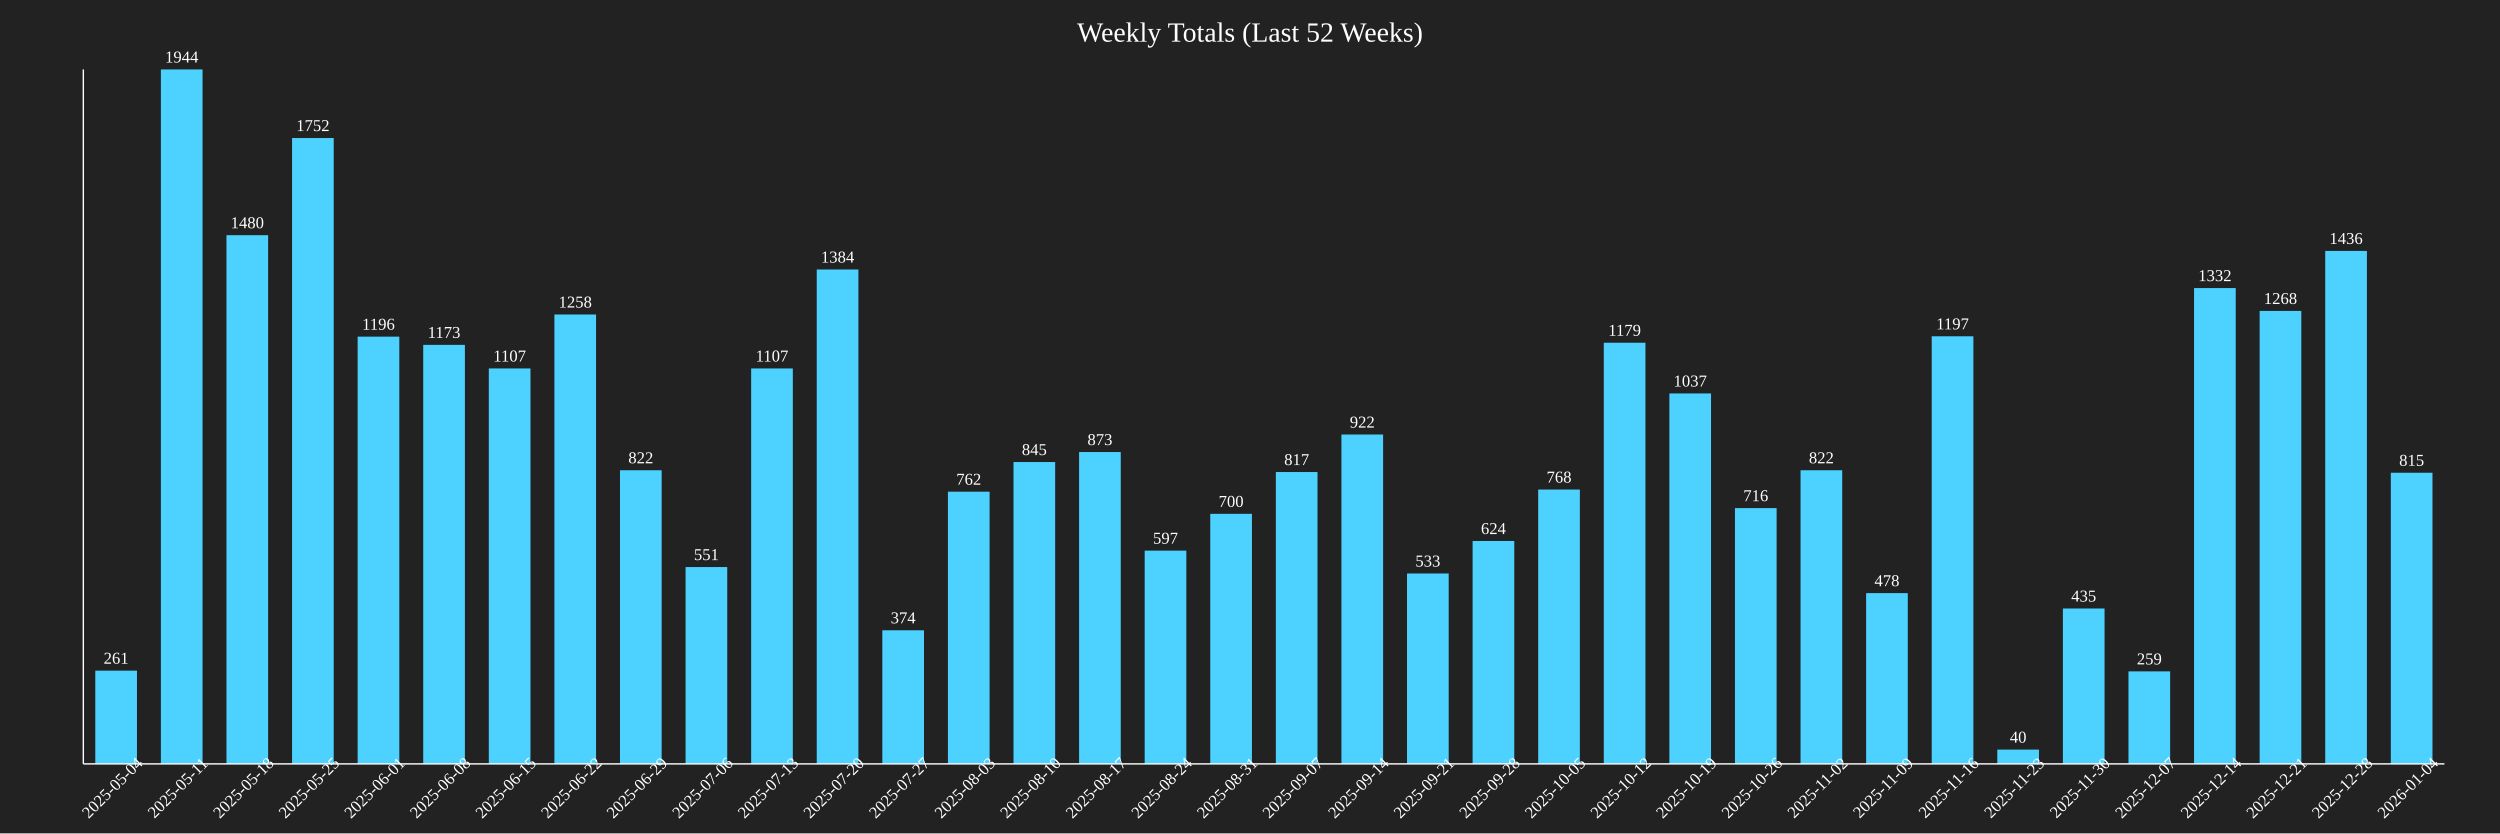
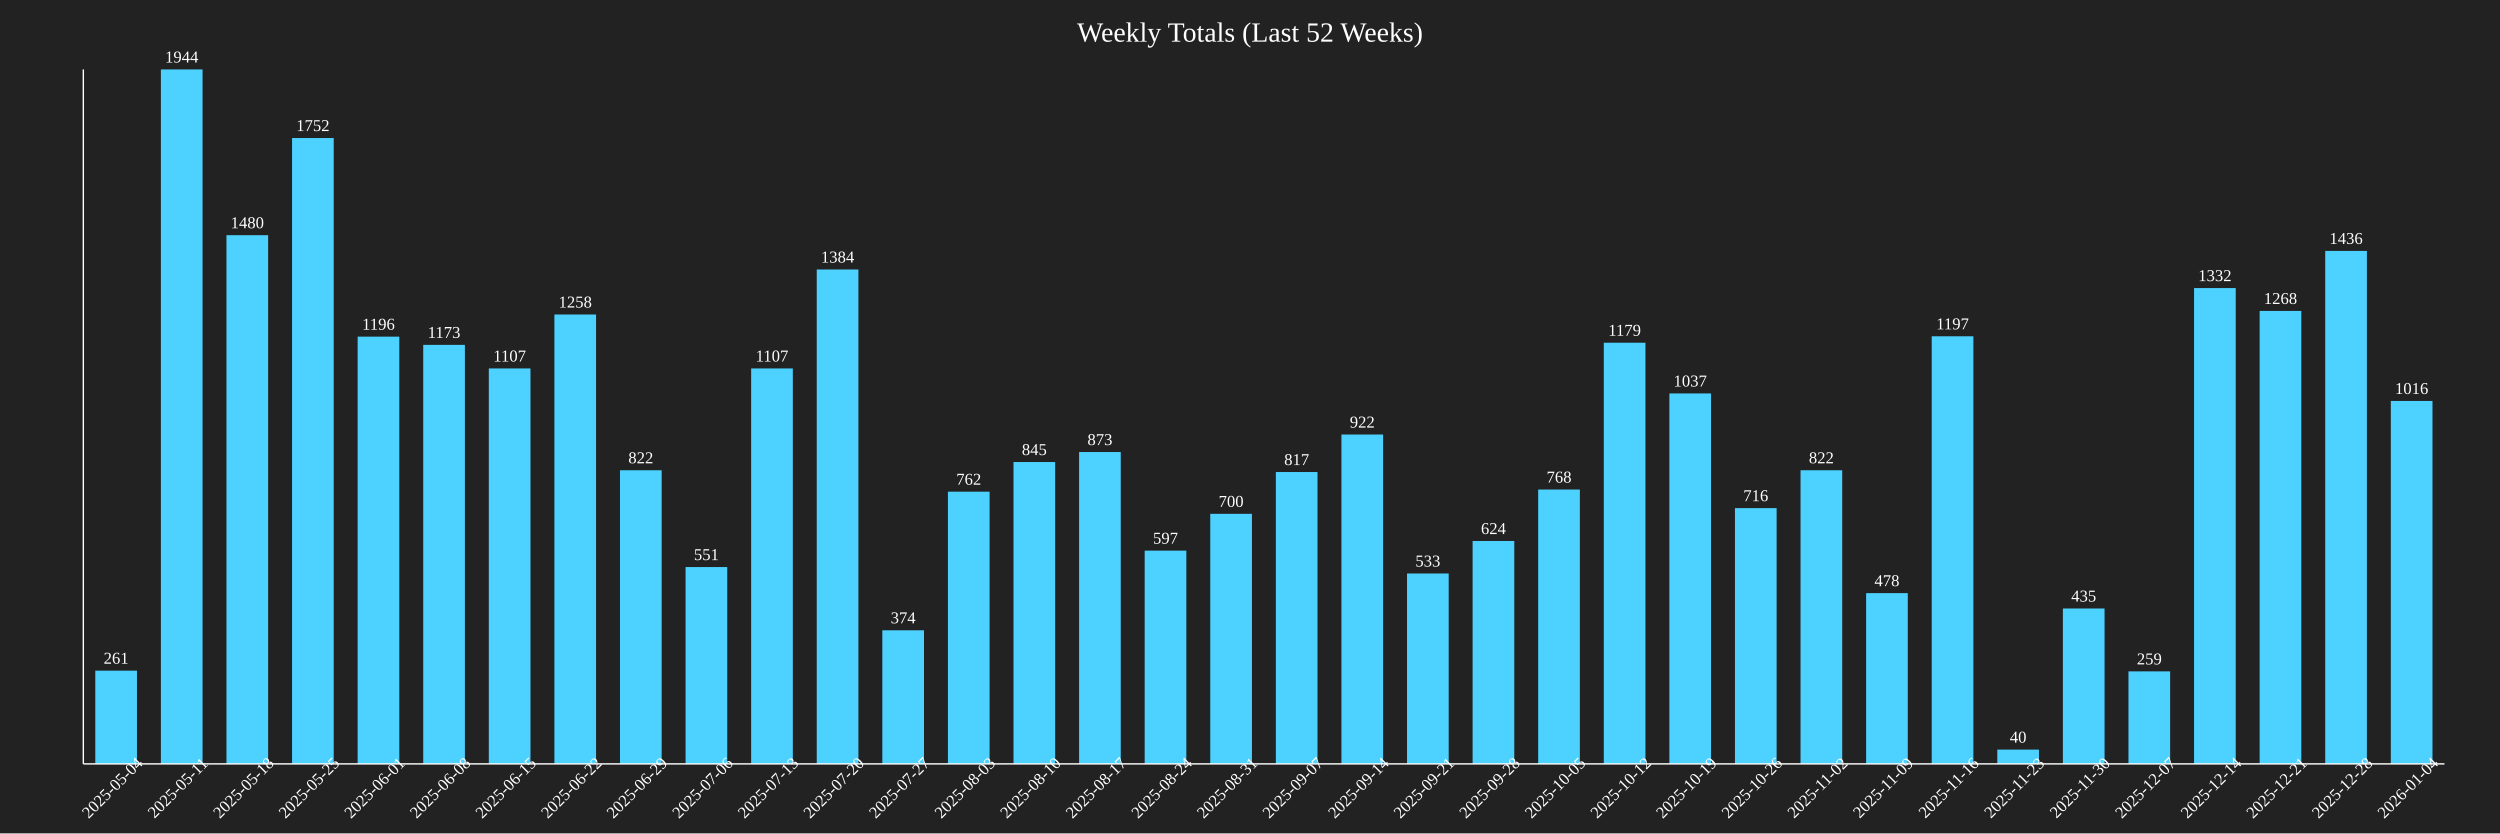
<svg xmlns="http://www.w3.org/2000/svg" baseProfile="full" height="600" version="1.1" width="1800">
  <defs />
  <rect fill="#222222" height="100%" width="100%" x="0" y="0" />
  <text fill="white" font-size="20" text-anchor="middle" x="900.0" y="30">Weekly Totals (Last 52 Weeks)</text>
  <rect fill="#4DD2FF" height="67.13" width="30" x="68.611" y="482.87" />
  <text fill="white" font-size="12" text-anchor="middle" x="83.611" y="477.87">261</text>
  <text fill="white" font-size="12" text-anchor="middle" transform="rotate(-45,83.61111,570)" x="83.611" y="570">2025-05-04</text>
  <rect fill="#4DD2FF" height="500.0" width="30" x="115.833" y="50.0" />
  <text fill="white" font-size="12" text-anchor="middle" x="130.833" y="45.0">1944</text>
  <text fill="white" font-size="12" text-anchor="middle" transform="rotate(-45,130.8333,570)" x="130.833" y="570">2025-05-11</text>
  <rect fill="#4DD2FF" height="380.658" width="30" x="163.056" y="169.342" />
  <text fill="white" font-size="12" text-anchor="middle" x="178.056" y="164.342">1480</text>
  <text fill="white" font-size="12" text-anchor="middle" transform="rotate(-45,178.0556,570)" x="178.056" y="570">2025-05-18</text>
  <rect fill="#4DD2FF" height="450.617" width="30" x="210.278" y="99.383" />
  <text fill="white" font-size="12" text-anchor="middle" x="225.278" y="94.383">1752</text>
  <text fill="white" font-size="12" text-anchor="middle" transform="rotate(-45,225.2778,570)" x="225.278" y="570">2025-05-25</text>
  <rect fill="#4DD2FF" height="307.613" width="30" x="257.5" y="242.387" />
  <text fill="white" font-size="12" text-anchor="middle" x="272.5" y="237.387">1196</text>
  <text fill="white" font-size="12" text-anchor="middle" transform="rotate(-45,272.5,570)" x="272.5" y="570">2025-06-01</text>
  <rect fill="#4DD2FF" height="301.698" width="30" x="304.722" y="248.302" />
  <text fill="white" font-size="12" text-anchor="middle" x="319.722" y="243.302">1173</text>
  <text fill="white" font-size="12" text-anchor="middle" transform="rotate(-45,319.7222,570)" x="319.722" y="570">2025-06-08</text>
  <rect fill="#4DD2FF" height="284.722" width="30" x="351.944" y="265.278" />
  <text fill="white" font-size="12" text-anchor="middle" x="366.944" y="260.278">1107</text>
  <text fill="white" font-size="12" text-anchor="middle" transform="rotate(-45,366.9444,570)" x="366.944" y="570">2025-06-15</text>
  <rect fill="#4DD2FF" height="323.56" width="30" x="399.167" y="226.44" />
  <text fill="white" font-size="12" text-anchor="middle" x="414.167" y="221.44">1258</text>
  <text fill="white" font-size="12" text-anchor="middle" transform="rotate(-45,414.1667,570)" x="414.167" y="570">2025-06-22</text>
  <rect fill="#4DD2FF" height="211.42" width="30" x="446.389" y="338.58" />
  <text fill="white" font-size="12" text-anchor="middle" x="461.389" y="333.58">822</text>
  <text fill="white" font-size="12" text-anchor="middle" transform="rotate(-45,461.3889,570)" x="461.389" y="570">2025-06-29</text>
  <rect fill="#4DD2FF" height="141.718" width="30" x="493.611" y="408.282" />
  <text fill="white" font-size="12" text-anchor="middle" x="508.611" y="403.282">551</text>
  <text fill="white" font-size="12" text-anchor="middle" transform="rotate(-45,508.6111,570)" x="508.611" y="570">2025-07-06</text>
  <rect fill="#4DD2FF" height="284.722" width="30" x="540.833" y="265.278" />
  <text fill="white" font-size="12" text-anchor="middle" x="555.833" y="260.278">1107</text>
  <text fill="white" font-size="12" text-anchor="middle" transform="rotate(-45,555.8333,570)" x="555.833" y="570">2025-07-13</text>
  <rect fill="#4DD2FF" height="355.967" width="30" x="588.056" y="194.033" />
  <text fill="white" font-size="12" text-anchor="middle" x="603.056" y="189.033">1384</text>
  <text fill="white" font-size="12" text-anchor="middle" transform="rotate(-45,603.0556,570)" x="603.056" y="570">2025-07-20</text>
  <rect fill="#4DD2FF" height="96.193" width="30" x="635.278" y="453.807" />
  <text fill="white" font-size="12" text-anchor="middle" x="650.278" y="448.807">374</text>
  <text fill="white" font-size="12" text-anchor="middle" transform="rotate(-45,650.2778,570)" x="650.278" y="570">2025-07-27</text>
  <rect fill="#4DD2FF" height="195.988" width="30" x="682.5" y="354.012" />
  <text fill="white" font-size="12" text-anchor="middle" x="697.5" y="349.012">762</text>
  <text fill="white" font-size="12" text-anchor="middle" transform="rotate(-45,697.5,570)" x="697.5" y="570">2025-08-03</text>
  <rect fill="#4DD2FF" height="217.335" width="30" x="729.722" y="332.665" />
  <text fill="white" font-size="12" text-anchor="middle" x="744.722" y="327.665">845</text>
  <text fill="white" font-size="12" text-anchor="middle" transform="rotate(-45,744.7222,570)" x="744.722" y="570">2025-08-10</text>
  <rect fill="#4DD2FF" height="224.537" width="30" x="776.944" y="325.463" />
  <text fill="white" font-size="12" text-anchor="middle" x="791.944" y="320.463">873</text>
  <text fill="white" font-size="12" text-anchor="middle" transform="rotate(-45,791.9444,570)" x="791.944" y="570">2025-08-17</text>
  <rect fill="#4DD2FF" height="153.549" width="30" x="824.167" y="396.451" />
  <text fill="white" font-size="12" text-anchor="middle" x="839.167" y="391.451">597</text>
  <text fill="white" font-size="12" text-anchor="middle" transform="rotate(-45,839.1667,570)" x="839.167" y="570">2025-08-24</text>
  <rect fill="#4DD2FF" height="180.041" width="30" x="871.389" y="369.959" />
  <text fill="white" font-size="12" text-anchor="middle" x="886.389" y="364.959">700</text>
  <text fill="white" font-size="12" text-anchor="middle" transform="rotate(-45,886.3889,570)" x="886.389" y="570">2025-08-31</text>
  <rect fill="#4DD2FF" height="210.134" width="30" x="918.611" y="339.866" />
  <text fill="white" font-size="12" text-anchor="middle" x="933.611" y="334.866">817</text>
  <text fill="white" font-size="12" text-anchor="middle" transform="rotate(-45,933.6111,570)" x="933.611" y="570">2025-09-07</text>
  <rect fill="#4DD2FF" height="237.14" width="30" x="965.833" y="312.86" />
  <text fill="white" font-size="12" text-anchor="middle" x="980.833" y="307.86">922</text>
  <text fill="white" font-size="12" text-anchor="middle" transform="rotate(-45,980.8333,570)" x="980.833" y="570">2025-09-14</text>
  <rect fill="#4DD2FF" height="137.088" width="30" x="1013.056" y="412.912" />
  <text fill="white" font-size="12" text-anchor="middle" x="1028.056" y="407.912">533</text>
  <text fill="white" font-size="12" text-anchor="middle" transform="rotate(-45,1028.056,570)" x="1028.056" y="570">2025-09-21</text>
  <rect fill="#4DD2FF" height="160.494" width="30" x="1060.278" y="389.506" />
  <text fill="white" font-size="12" text-anchor="middle" x="1075.278" y="384.506">624</text>
  <text fill="white" font-size="12" text-anchor="middle" transform="rotate(-45,1075.278,570)" x="1075.278" y="570">2025-09-28</text>
  <rect fill="#4DD2FF" height="197.531" width="30" x="1107.5" y="352.469" />
  <text fill="white" font-size="12" text-anchor="middle" x="1122.5" y="347.469">768</text>
  <text fill="white" font-size="12" text-anchor="middle" transform="rotate(-45,1122.5,570)" x="1122.5" y="570">2025-10-05</text>
  <rect fill="#4DD2FF" height="303.241" width="30" x="1154.722" y="246.759" />
  <text fill="white" font-size="12" text-anchor="middle" x="1169.722" y="241.759">1179</text>
  <text fill="white" font-size="12" text-anchor="middle" transform="rotate(-45,1169.722,570)" x="1169.722" y="570">2025-10-12</text>
  <rect fill="#4DD2FF" height="266.718" width="30" x="1201.944" y="283.282" />
  <text fill="white" font-size="12" text-anchor="middle" x="1216.944" y="278.282">1037</text>
  <text fill="white" font-size="12" text-anchor="middle" transform="rotate(-45,1216.944,570)" x="1216.944" y="570">2025-10-19</text>
  <rect fill="#4DD2FF" height="184.156" width="30" x="1249.167" y="365.844" />
  <text fill="white" font-size="12" text-anchor="middle" x="1264.167" y="360.844">716</text>
  <text fill="white" font-size="12" text-anchor="middle" transform="rotate(-45,1264.167,570)" x="1264.167" y="570">2025-10-26</text>
  <rect fill="#4DD2FF" height="211.42" width="30" x="1296.389" y="338.58" />
  <text fill="white" font-size="12" text-anchor="middle" x="1311.389" y="333.58">822</text>
  <text fill="white" font-size="12" text-anchor="middle" transform="rotate(-45,1311.389,570)" x="1311.389" y="570">2025-11-02</text>
  <rect fill="#4DD2FF" height="122.942" width="30" x="1343.611" y="427.058" />
  <text fill="white" font-size="12" text-anchor="middle" x="1358.611" y="422.058">478</text>
  <text fill="white" font-size="12" text-anchor="middle" transform="rotate(-45,1358.611,570)" x="1358.611" y="570">2025-11-09</text>
  <rect fill="#4DD2FF" height="307.87" width="30" x="1390.833" y="242.13" />
  <text fill="white" font-size="12" text-anchor="middle" x="1405.833" y="237.13">1197</text>
  <text fill="white" font-size="12" text-anchor="middle" transform="rotate(-45,1405.833,570)" x="1405.833" y="570">2025-11-16</text>
  <rect fill="#4DD2FF" height="10.288" width="30" x="1438.056" y="539.712" />
  <text fill="white" font-size="12" text-anchor="middle" x="1453.056" y="534.712">40</text>
  <text fill="white" font-size="12" text-anchor="middle" transform="rotate(-45,1453.056,570)" x="1453.056" y="570">2025-11-23</text>
  <rect fill="#4DD2FF" height="111.883" width="30" x="1485.278" y="438.117" />
  <text fill="white" font-size="12" text-anchor="middle" x="1500.278" y="433.117">435</text>
  <text fill="white" font-size="12" text-anchor="middle" transform="rotate(-45,1500.278,570)" x="1500.278" y="570">2025-11-30</text>
  <rect fill="#4DD2FF" height="66.615" width="30" x="1532.5" y="483.385" />
  <text fill="white" font-size="12" text-anchor="middle" x="1547.5" y="478.385">259</text>
  <text fill="white" font-size="12" text-anchor="middle" transform="rotate(-45,1547.5,570)" x="1547.5" y="570">2025-12-07</text>
  <rect fill="#4DD2FF" height="342.593" width="30" x="1579.722" y="207.407" />
  <text fill="white" font-size="12" text-anchor="middle" x="1594.722" y="202.407">1332</text>
  <text fill="white" font-size="12" text-anchor="middle" transform="rotate(-45,1594.722,570)" x="1594.722" y="570">2025-12-14</text>
  <rect fill="#4DD2FF" height="326.132" width="30" x="1626.944" y="223.868" />
  <text fill="white" font-size="12" text-anchor="middle" x="1641.944" y="218.868">1268</text>
  <text fill="white" font-size="12" text-anchor="middle" transform="rotate(-45,1641.944,570)" x="1641.944" y="570">2025-12-21</text>
  <rect fill="#4DD2FF" height="369.342" width="30" x="1674.167" y="180.658" />
  <text fill="white" font-size="12" text-anchor="middle" x="1689.167" y="175.658">1436</text>
  <text fill="white" font-size="12" text-anchor="middle" transform="rotate(-45,1689.167,570)" x="1689.167" y="570">2025-12-28</text>
-   <rect fill="#4DD2FF" height="209.619" width="30" x="1721.389" y="340.381" />
-   <text fill="white" font-size="12" text-anchor="middle" x="1736.389" y="335.381">815</text>
+   <rect fill="#4DD2FF" height="261.317" width="30" x="1721.389" y="288.683" />
+   <text fill="white" font-size="12" text-anchor="middle" x="1736.389" y="283.683">1016</text>
  <text fill="white" font-size="12" text-anchor="middle" transform="rotate(-45,1736.389,570)" x="1736.389" y="570">2026-01-04</text>
  <line stroke="white" x1="60" x2="60" y1="50" y2="550" />
  <line stroke="white" x1="60" x2="1760" y1="550" y2="550" />
</svg>
